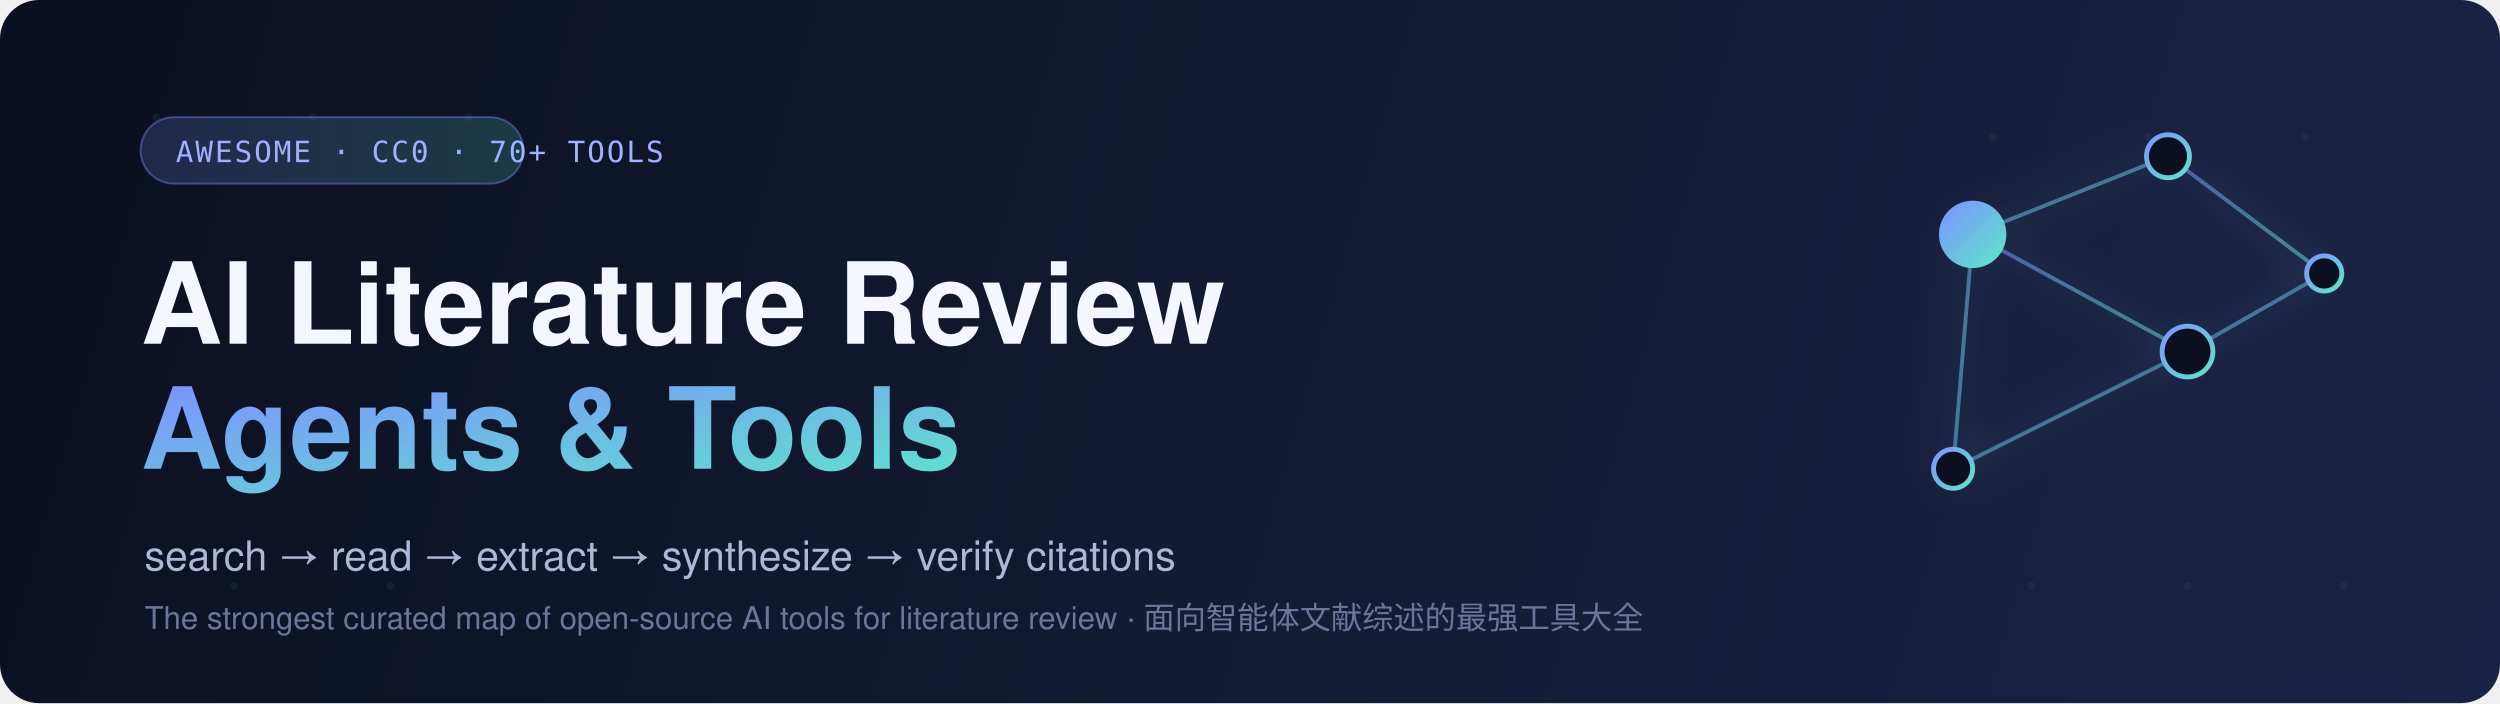
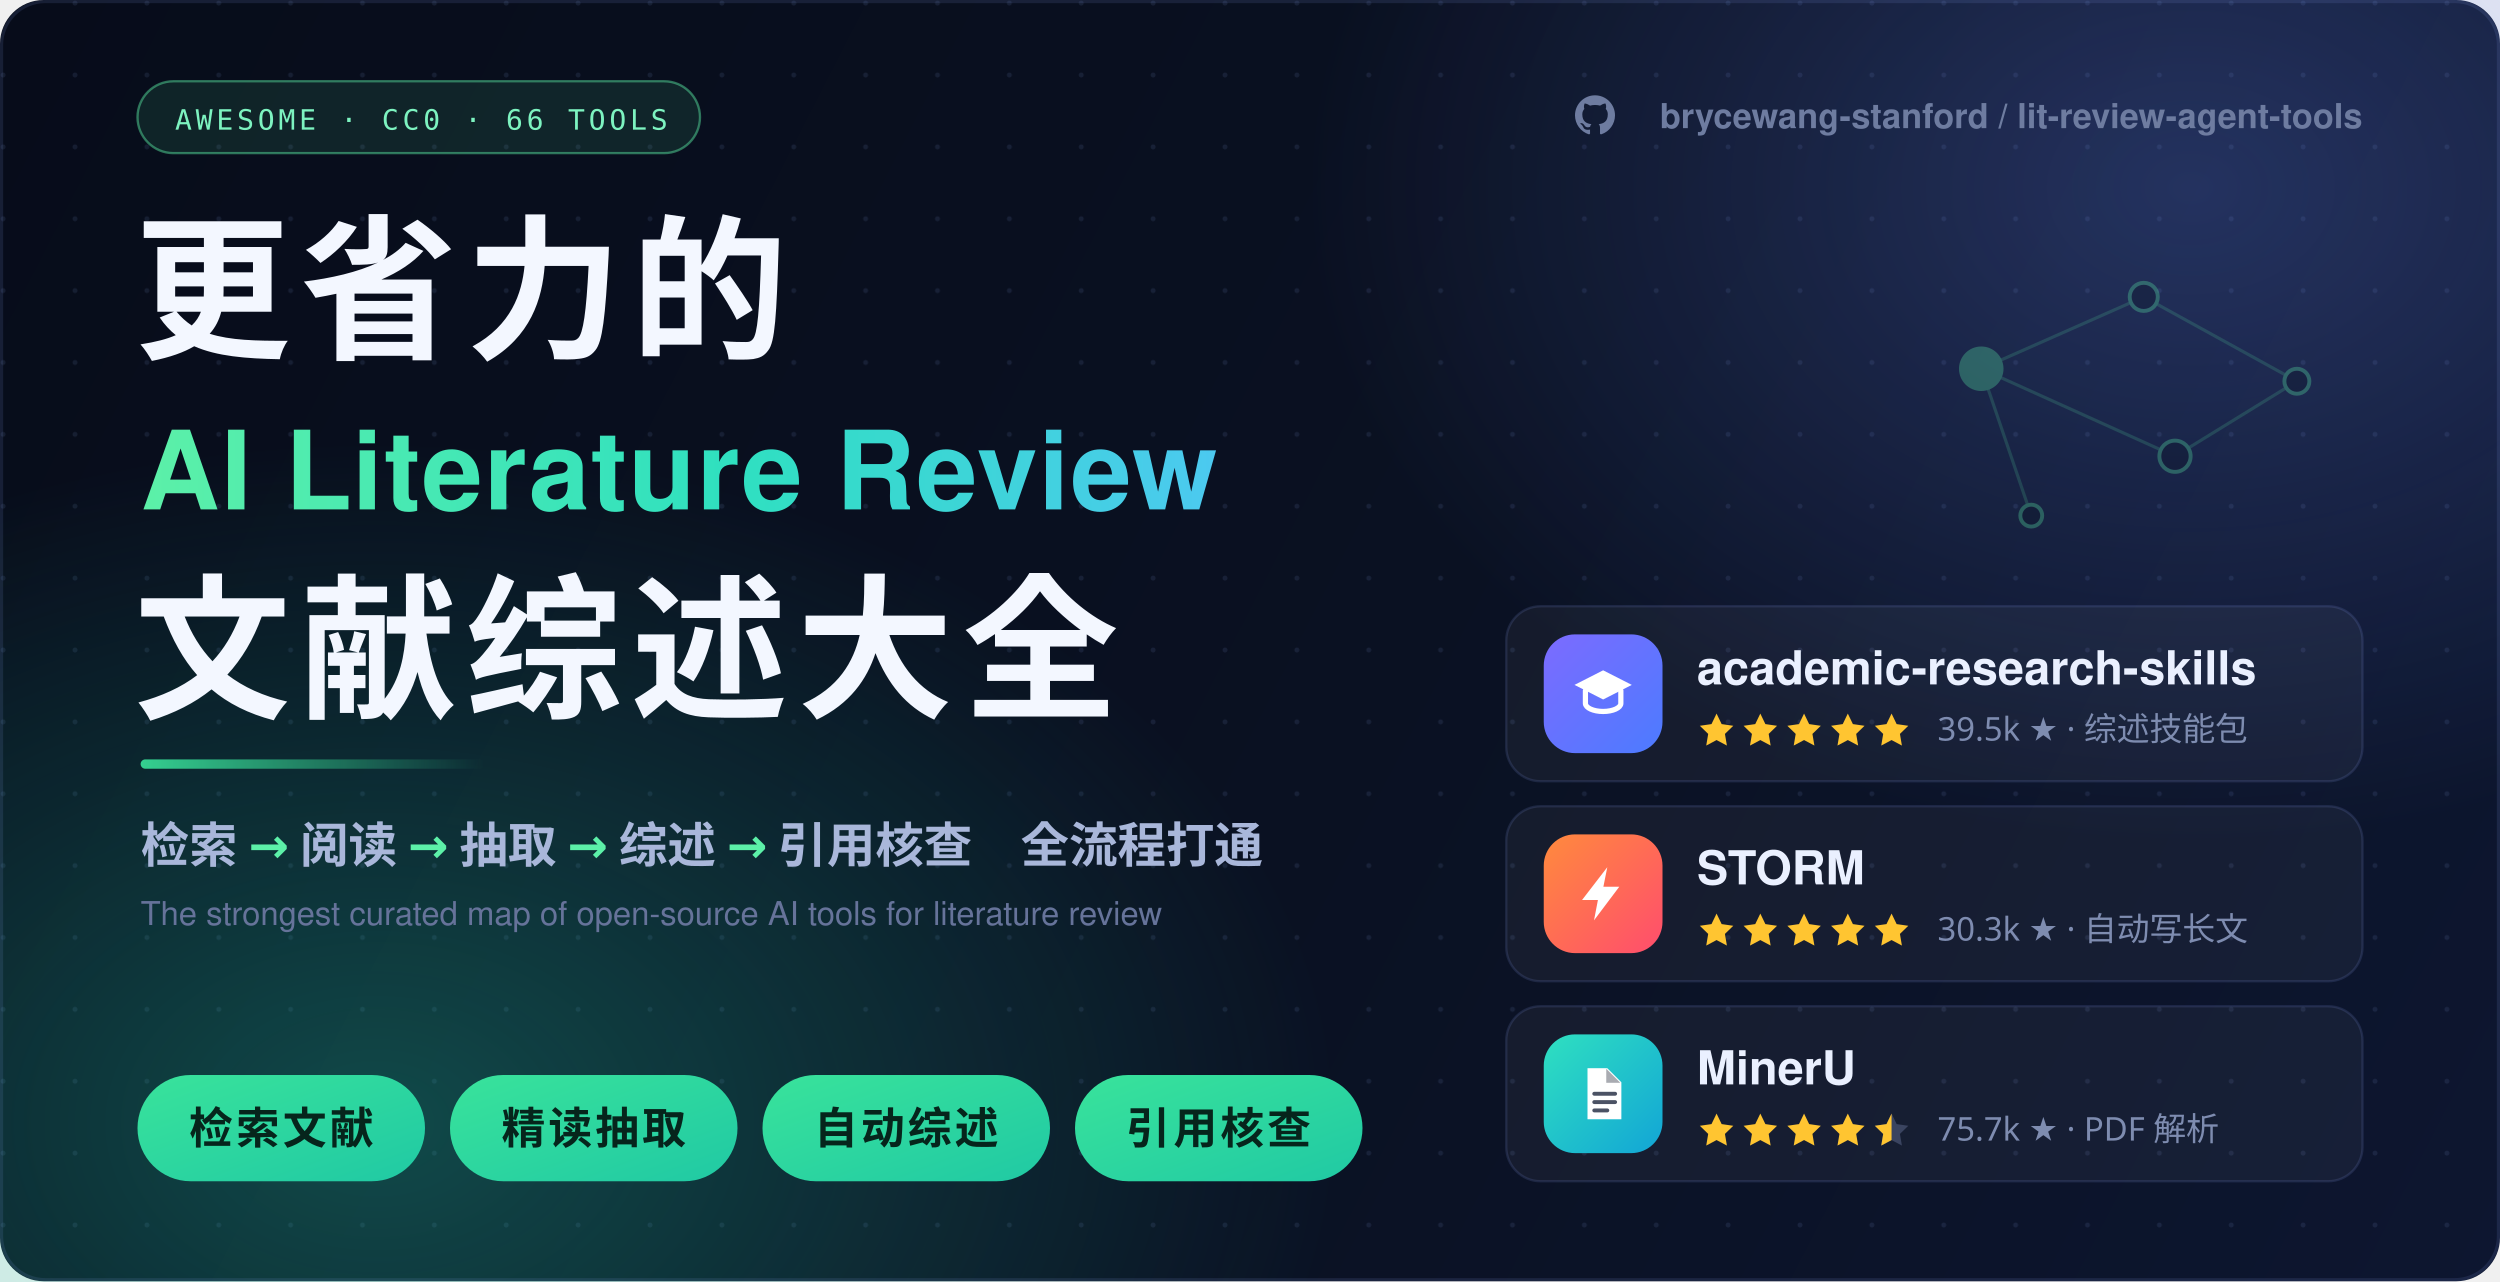
- <svg xmlns="http://www.w3.org/2000/svg" width="1280" height="360" viewBox="0 0 1280 360" fill="none" role="img" aria-label="Awesome AI Literature Review Agents and Tools">
+ <svg xmlns="http://www.w3.org/2000/svg" xmlns:xlink="http://www.w3.org/1999/xlink" width="1600" height="820" viewBox="0 0 1600 820" role="img" aria-label="Awesome AI Literature Review Agents and Tools - 更省力的 AI 文献综述大全">
  <defs>
-     <linearGradient id="bg" x1="0" y1="0" x2="1280" y2="360" gradientUnits="userSpaceOnUse">
-       <stop offset="0" stop-color="#0B1020" />
-       <stop offset="0.55" stop-color="#141B33" />
-       <stop offset="1" stop-color="#1B2247" />
-     </linearGradient>
-     <linearGradient id="accent" x1="0" y1="0" x2="1" y2="1">
-       <stop offset="0" stop-color="#7C93FF" />
-       <stop offset="1" stop-color="#5EE6C9" />
-     </linearGradient>
-     <linearGradient id="pill" x1="0" y1="0" x2="1" y2="0">
-       <stop offset="0" stop-color="#7C93FF" stop-opacity="0.18" />
-       <stop offset="1" stop-color="#5EE6C9" stop-opacity="0.18" />
-     </linearGradient>
-     <filter id="glow" x="-30%" y="-30%" width="160%" height="160%">
-       <feGaussianBlur stdDeviation="10" result="b" />
-       <feMerge>
-         <feMergeNode in="b" />
-         <feMergeNode in="SourceGraphic" />
-       </feMerge>
-     </filter>
+     <linearGradient id="bg" x1="0" y1="0" x2="1600" y2="820" gradientUnits="userSpaceOnUse">
+       <stop offset="0" stop-color="#070C1A" />
+       <stop offset="0.55" stop-color="#0A1122" />
+       <stop offset="1" stop-color="#0D1630" />
+     </linearGradient>
+     <radialGradient id="glowGreen" cx="0.5" cy="0.5" r="0.5">
+       <stop offset="0" stop-color="#22D3AE" stop-opacity="0.30" />
+       <stop offset="1" stop-color="#22D3AE" stop-opacity="0" />
+     </radialGradient>
+     <radialGradient id="glowBlue" cx="0.5" cy="0.5" r="0.5">
+       <stop offset="0" stop-color="#6C8CFF" stop-opacity="0.26" />
+       <stop offset="1" stop-color="#6C8CFF" stop-opacity="0" />
+     </radialGradient>
+     <linearGradient id="mint" x1="0" y1="0" x2="1" y2="0">
+       <stop offset="0" stop-color="#5CF0A8" />
+       <stop offset="0.55" stop-color="#2FE0C0" />
+       <stop offset="1" stop-color="#4CC9F0" />
+     </linearGradient>
+     <linearGradient id="pillGrad" x1="0" y1="0" x2="1" y2="1">
+       <stop offset="0" stop-color="#39E39B" />
+       <stop offset="1" stop-color="#20C9A4" />
+     </linearGradient>
+     <linearGradient id="iconA" x1="0" y1="0" x2="1" y2="1">
+       <stop offset="0" stop-color="#7C6BFF" />
+       <stop offset="1" stop-color="#4C7BFF" />
+     </linearGradient>
+     <linearGradient id="iconB" x1="0" y1="0" x2="1" y2="1">
+       <stop offset="0" stop-color="#FF8A3D" />
+       <stop offset="1" stop-color="#FF4D6D" />
+     </linearGradient>
+     <linearGradient id="iconC" x1="0" y1="0" x2="1" y2="1">
+       <stop offset="0" stop-color="#2FE0C0" />
+       <stop offset="1" stop-color="#12A5D6" />
+     </linearGradient>
+     <linearGradient id="rule" x1="0" y1="0" x2="1" y2="0">
+       <stop offset="0" stop-color="#39E39B" stop-opacity="0.9" />
+       <stop offset="1" stop-color="#39E39B" stop-opacity="0" />
+     </linearGradient>
+     <pattern id="dots" width="46" height="46" patternUnits="userSpaceOnUse">
+       <circle cx="2" cy="2" r="1.6" fill="#9FB6FF" fill-opacity="0.10" />
+     </pattern>
+     <clipPath id="halfStar">
+       <rect x="0" y="0" width="12" height="24" />
+     </clipPath>
+     <g id="starShape">
+       <path d="M12 1.6 15.09 8.02 22.2 9.05 17.1 14 18.3 21.1 12 17.75 5.7 21.1 6.9 14 1.8 9.05 8.91 8.02 Z" />
+     </g>
+     <g id="glyphCap">
+       <path d="M12 3 23 8.6 12 14.2 1 8.6 Z" fill="#fff" />
+       <path d="M5.2 10.8v4.9c0 1.7 3.05 3.1 6.8 3.1s6.8-1.4 6.8-3.1v-4.9" fill="none" stroke="#fff" stroke-width="2" stroke-linecap="round" />
+     </g>
+     <g id="glyphBolt">
+       <path d="M13.6 1.8 3.9 14.4h6.1l-1.5 7.8 9.7-12.9h-6.1z" fill="#fff" />
+     </g>
+     <g id="glyphDoc">
+       <path d="M6 2.2h7.6L19 7.6v14.2H6z" fill="#fff" />
+       <path d="M13.2 2.4v5.4h5.4" fill="#0A1122" fill-opacity="0.35" />
+       <g stroke="#0F1830" stroke-width="1.5" stroke-linecap="round" stroke-opacity="0.75">
+         <path d="M8.6 12h8" />
+         <path d="M8.6 15.2h8" />
+         <path d="M8.6 18.4h5" />
+       </g>
+     </g>
+     <g id="glyphGithub">
+       <path d="M8 0C3.58 0 0 3.58 0 8c0 3.54 2.29 6.53 5.47 7.59.4.07.55-.17.55-.38 0-.19-.01-.82-.01-1.49-2.01.37-2.53-.49-2.69-.94-.09-.23-.48-.94-.82-1.13-.28-.15-.68-.52-.01-.53.63-.01 1.08.58 1.23.82.72 1.21 1.87.87 2.33.66.07-.52.28-.87.51-1.07-1.78-.2-3.64-.89-3.64-3.95 0-.87.31-1.59.82-2.15-.08-.2-.36-1.02.08-2.12 0 0 .67-.21 2.2.82.64-.18 1.32-.27 2-.27s1.36.09 2 .27c1.53-1.04 2.2-.82 2.2-.82.44 1.1.16 1.92.08 2.12.51.56.82 1.27.82 2.15 0 3.07-1.87 3.75-3.65 3.95.29.25.54.73.54 1.48 0 1.07-.01 1.93-.01 2.2 0 .21.15.46.55.38A8.012 8.012 0 0 0 16 8c0-4.42-3.58-8-8-8z" />
+     </g>
  </defs>
-   <rect width="1280" height="360" rx="20" fill="url(#bg)" />
-   <g fill="#5EE6C9" opacity="0.06">
-     <circle cx="80" cy="60" r="2" />
-     <circle cx="160" cy="60" r="2" />
-     <circle cx="240" cy="60" r="2" />
-     <circle cx="1120" cy="300" r="2" />
-     <circle cx="1200" cy="300" r="2" />
-     <circle cx="1040" cy="300" r="2" />
-     <circle cx="1180" cy="70" r="2" />
-     <circle cx="1100" cy="70" r="2" />
-     <circle cx="1020" cy="70" r="2" />
-     <circle cx="120" cy="300" r="2" />
-     <circle cx="200" cy="300" r="2" />
-   </g>
-   <g stroke="url(#accent)" stroke-width="2" opacity="0.55" filter="url(#glow)">
-     <line x1="1010" y1="120" x2="1110" y2="80" />
-     <line x1="1010" y1="120" x2="1120" y2="180" />
-     <line x1="1010" y1="120" x2="1000" y2="240" />
-     <line x1="1110" y1="80" x2="1190" y2="140" />
-     <line x1="1120" y1="180" x2="1190" y2="140" />
-     <line x1="1120" y1="180" x2="1000" y2="240" />
-   </g>
-   <g fill="#0B1020" stroke="url(#accent)" stroke-width="2.5">
-     <circle cx="1010" cy="120" r="16" fill="url(#accent)" />
-     <circle cx="1110" cy="80" r="11" />
-     <circle cx="1120" cy="180" r="13" />
-     <circle cx="1000" cy="240" r="10" />
-     <circle cx="1190" cy="140" r="9" />
-   </g>
-   <rect x="72" y="60" width="196" height="34" rx="17" fill="url(#pill)" stroke="#7C93FF" stroke-opacity="0.4" />
-   <text x="90" y="83" font-family="ui-monospace, SFMono-Regular, Menlo, monospace" font-size="15" fill="#9FB0FF" letter-spacing="1">AWESOME · CC0 · 70+ TOOLS</text>
-   <text x="72" y="176" font-family="Segoe UI, Helvetica, Arial, sans-serif" font-size="58" font-weight="800" fill="#F4F7FF">AI Literature Review</text>
-   <text x="72" y="240" font-family="Segoe UI, Helvetica, Arial, sans-serif" font-size="58" font-weight="800" fill="url(#accent)">Agents &amp; Tools</text>
-   <text x="74" y="292" font-family="Segoe UI, Helvetica, Arial, sans-serif" font-size="21" fill="#AEB8D6">search → read → extract → synthesize → verify citations</text>
-   <text x="74" y="322" font-family="Segoe UI, Helvetica, Arial, sans-serif" font-size="16" fill="#6B7699">The strongest curated map of open-source AI tools for literature review · 面向智能体文献综述的最强工具大全</text>
+   <style>
+     .cjk  { font-family: "PingFang SC","Hiragino Sans GB","Source Han Sans SC","Noto Sans SC","Microsoft YaHei","Heiti SC",sans-serif; }
+     .lat  { font-family: "Helvetica Neue",Helvetica,Arial,"Segoe UI",sans-serif; }
+     .mono { font-family: ui-monospace,"SF Mono",SFMono-Regular,Menlo,Consolas,monospace; }
+     .h1   { font-size: 100px; font-weight: 800; fill: #F3F7FF; letter-spacing: 6px; }
+     .h2   { font-size: 70px;  font-weight: 800; fill: url(#mint); letter-spacing: 1px; }
+     .card { font-size: 30px;  font-weight: 700; fill: #EAF0FF; }
+     .meta { font-size: 21px;  font-weight: 500; fill: #7E8CB0; }
+     .pill { font-size: 28px;  font-weight: 700; fill: #06251C; letter-spacing: 2px; }
+   </style>
+   <rect width="1600" height="820" rx="28" fill="url(#bg)" />
+   <rect width="1600" height="820" rx="28" fill="url(#dots)" />
+   <ellipse cx="240" cy="720" rx="620" ry="440" fill="url(#glowGreen)" />
+   <ellipse cx="1400" cy="120" rx="560" ry="420" fill="url(#glowBlue)" />
+   <rect x="1" y="1" width="1598" height="818" rx="28" fill="none" stroke="#93A9FF" stroke-opacity="0.12" stroke-width="2" />
+   <g opacity="0.30">
+     <g stroke="#5CF0A8" stroke-width="2" stroke-opacity="0.55">
+       <path d="M1268 236 1372 190M1268 236 1392 292M1372 190 1470 244M1392 292 1470 244M1268 236 1300 330" />
+     </g>
+     <g fill="#0A1122" stroke="#5CF0A8" stroke-width="2.5">
+       <circle cx="1268" cy="236" r="13" fill="#5CF0A8" />
+       <circle cx="1372" cy="190" r="9" />
+       <circle cx="1392" cy="292" r="10" />
+       <circle cx="1470" cy="244" r="8" />
+       <circle cx="1300" cy="330" r="7" />
+     </g>
+   </g>
+   <rect x="88" y="52" width="360" height="46" rx="23" fill="#5CF0A8" fill-opacity="0.10" stroke="#5CF0A8" stroke-opacity="0.45" stroke-width="1.5" />
+   <text class="mono" x="112" y="83" font-size="18" letter-spacing="2.4" fill="#7DF3C0">AWESOME · CC0 · 66 TOOLS</text>
+   <g transform="translate(1008,61) scale(1.6)" fill="#6E7CA0">
+     <use xlink:href="#glyphGithub" href="#glyphGithub" />
+   </g>
+   <text class="lat" x="1512" y="82" text-anchor="end" font-size="22" font-weight="600" fill="#6E7CA0">brycewang-stanford / lit-review-agent-tools</text>
+   <text class="cjk h1" x="86" y="222">更省力的</text>
+   <text class="lat h2" x="90" y="326">AI Literature Review</text>
+   <text class="cjk h1" x="86" y="452">文献综述大全</text>
+   <rect x="90" y="486" width="220" height="6" rx="3" fill="url(#rule)" />
+   <text class="cjk" x="90" y="552" font-size="31" font-weight="600" fill="#A9B7DA">检索 <tspan fill="#5CF0A8">→</tspan> 阅读 <tspan fill="#5CF0A8">→</tspan> 抽取 <tspan fill="#5CF0A8">→</tspan> 综述 <tspan fill="#5CF0A8">→</tspan> 引用核查　全流程打通</text>
+   <text class="lat" x="90" y="592" font-size="21" font-weight="500" fill="#66739A">The strongest curated map of open-source AI tools for literature review</text>
+   <g>
+     <rect x="964" y="388" width="548" height="112" rx="22" fill="#FFFFFF" fill-opacity="0.045" stroke="#93A9FF" stroke-opacity="0.14" stroke-width="1.5" />
+     <rect x="988" y="406" width="76" height="76" rx="20" fill="url(#iconA)" />
+     <g transform="translate(1006,424) scale(1.667)">
+       <use xlink:href="#glyphCap" href="#glyphCap" />
+     </g>
+     <text class="lat card" x="1086" y="438">academic-research-skills</text>
+     <g fill="#FFC531">
+       <g transform="translate(1086,455) scale(1.05)">
+         <use xlink:href="#starShape" href="#starShape" />
+       </g>
+       <g transform="translate(1114,455) scale(1.05)">
+         <use xlink:href="#starShape" href="#starShape" />
+       </g>
+       <g transform="translate(1142,455) scale(1.05)">
+         <use xlink:href="#starShape" href="#starShape" />
+       </g>
+       <g transform="translate(1170,455) scale(1.05)">
+         <use xlink:href="#starShape" href="#starShape" />
+       </g>
+       <g transform="translate(1198,455) scale(1.05)">
+         <use xlink:href="#starShape" href="#starShape" />
+       </g>
+     </g>
+     <text class="cjk meta" x="1240" y="474">39.5k ★ · 综述技能包</text>
+     <rect x="964" y="516" width="548" height="112" rx="22" fill="#FFFFFF" fill-opacity="0.045" stroke="#93A9FF" stroke-opacity="0.14" stroke-width="1.5" />
+     <rect x="988" y="534" width="76" height="76" rx="20" fill="url(#iconB)" />
+     <g transform="translate(1006,552) scale(1.667)">
+       <use xlink:href="#glyphBolt" href="#glyphBolt" />
+     </g>
+     <text class="lat card" x="1086" y="566">STORM</text>
+     <g fill="#FFC531">
+       <g transform="translate(1086,583) scale(1.05)">
+         <use xlink:href="#starShape" href="#starShape" />
+       </g>
+       <g transform="translate(1114,583) scale(1.05)">
+         <use xlink:href="#starShape" href="#starShape" />
+       </g>
+       <g transform="translate(1142,583) scale(1.05)">
+         <use xlink:href="#starShape" href="#starShape" />
+       </g>
+       <g transform="translate(1170,583) scale(1.05)">
+         <use xlink:href="#starShape" href="#starShape" />
+       </g>
+       <g transform="translate(1198,583) scale(1.05)">
+         <use xlink:href="#starShape" href="#starShape" />
+       </g>
+     </g>
+     <text class="cjk meta" x="1240" y="602">30.3k ★ · 自动写长文</text>
+     <rect x="964" y="644" width="548" height="112" rx="22" fill="#FFFFFF" fill-opacity="0.045" stroke="#93A9FF" stroke-opacity="0.14" stroke-width="1.5" />
+     <rect x="988" y="662" width="76" height="76" rx="20" fill="url(#iconC)" />
+     <g transform="translate(1006,680) scale(1.667)">
+       <use xlink:href="#glyphDoc" href="#glyphDoc" />
+     </g>
+     <text class="lat card" x="1086" y="694">MinerU</text>
+     <g>
+       <g fill="#FFC531">
+         <g transform="translate(1086,711) scale(1.05)">
+           <use xlink:href="#starShape" href="#starShape" />
+         </g>
+         <g transform="translate(1114,711) scale(1.05)">
+           <use xlink:href="#starShape" href="#starShape" />
+         </g>
+         <g transform="translate(1142,711) scale(1.05)">
+           <use xlink:href="#starShape" href="#starShape" />
+         </g>
+         <g transform="translate(1170,711) scale(1.05)">
+           <use xlink:href="#starShape" href="#starShape" />
+         </g>
+       </g>
+       <g transform="translate(1198,711) scale(1.05)">
+         <g fill="#3A4460">
+           <use xlink:href="#starShape" href="#starShape" />
+         </g>
+         <g clip-path="url(#halfStar)" fill="#FFC531">
+           <use xlink:href="#starShape" href="#starShape" />
+         </g>
+       </g>
+     </g>
+     <text class="cjk meta" x="1240" y="730">75.7k ★ · PDF 解析</text>
+   </g>
+   <g>
+     <rect x="88" y="688" width="184" height="68" rx="34" fill="url(#pillGrad)" />
+     <text class="cjk pill" x="180" y="732" text-anchor="middle">检索文献</text>
+     <rect x="288" y="688" width="184" height="68" rx="34" fill="url(#pillGrad)" />
+     <text class="cjk pill" x="380" y="732" text-anchor="middle">精读抽取</text>
+     <rect x="488" y="688" width="184" height="68" rx="34" fill="url(#pillGrad)" />
+     <text class="cjk pill" x="580" y="732" text-anchor="middle">自动综述</text>
+     <rect x="688" y="688" width="184" height="68" rx="34" fill="url(#pillGrad)" />
+     <text class="cjk pill" x="780" y="732" text-anchor="middle">引用核查</text>
+   </g>
</svg>
